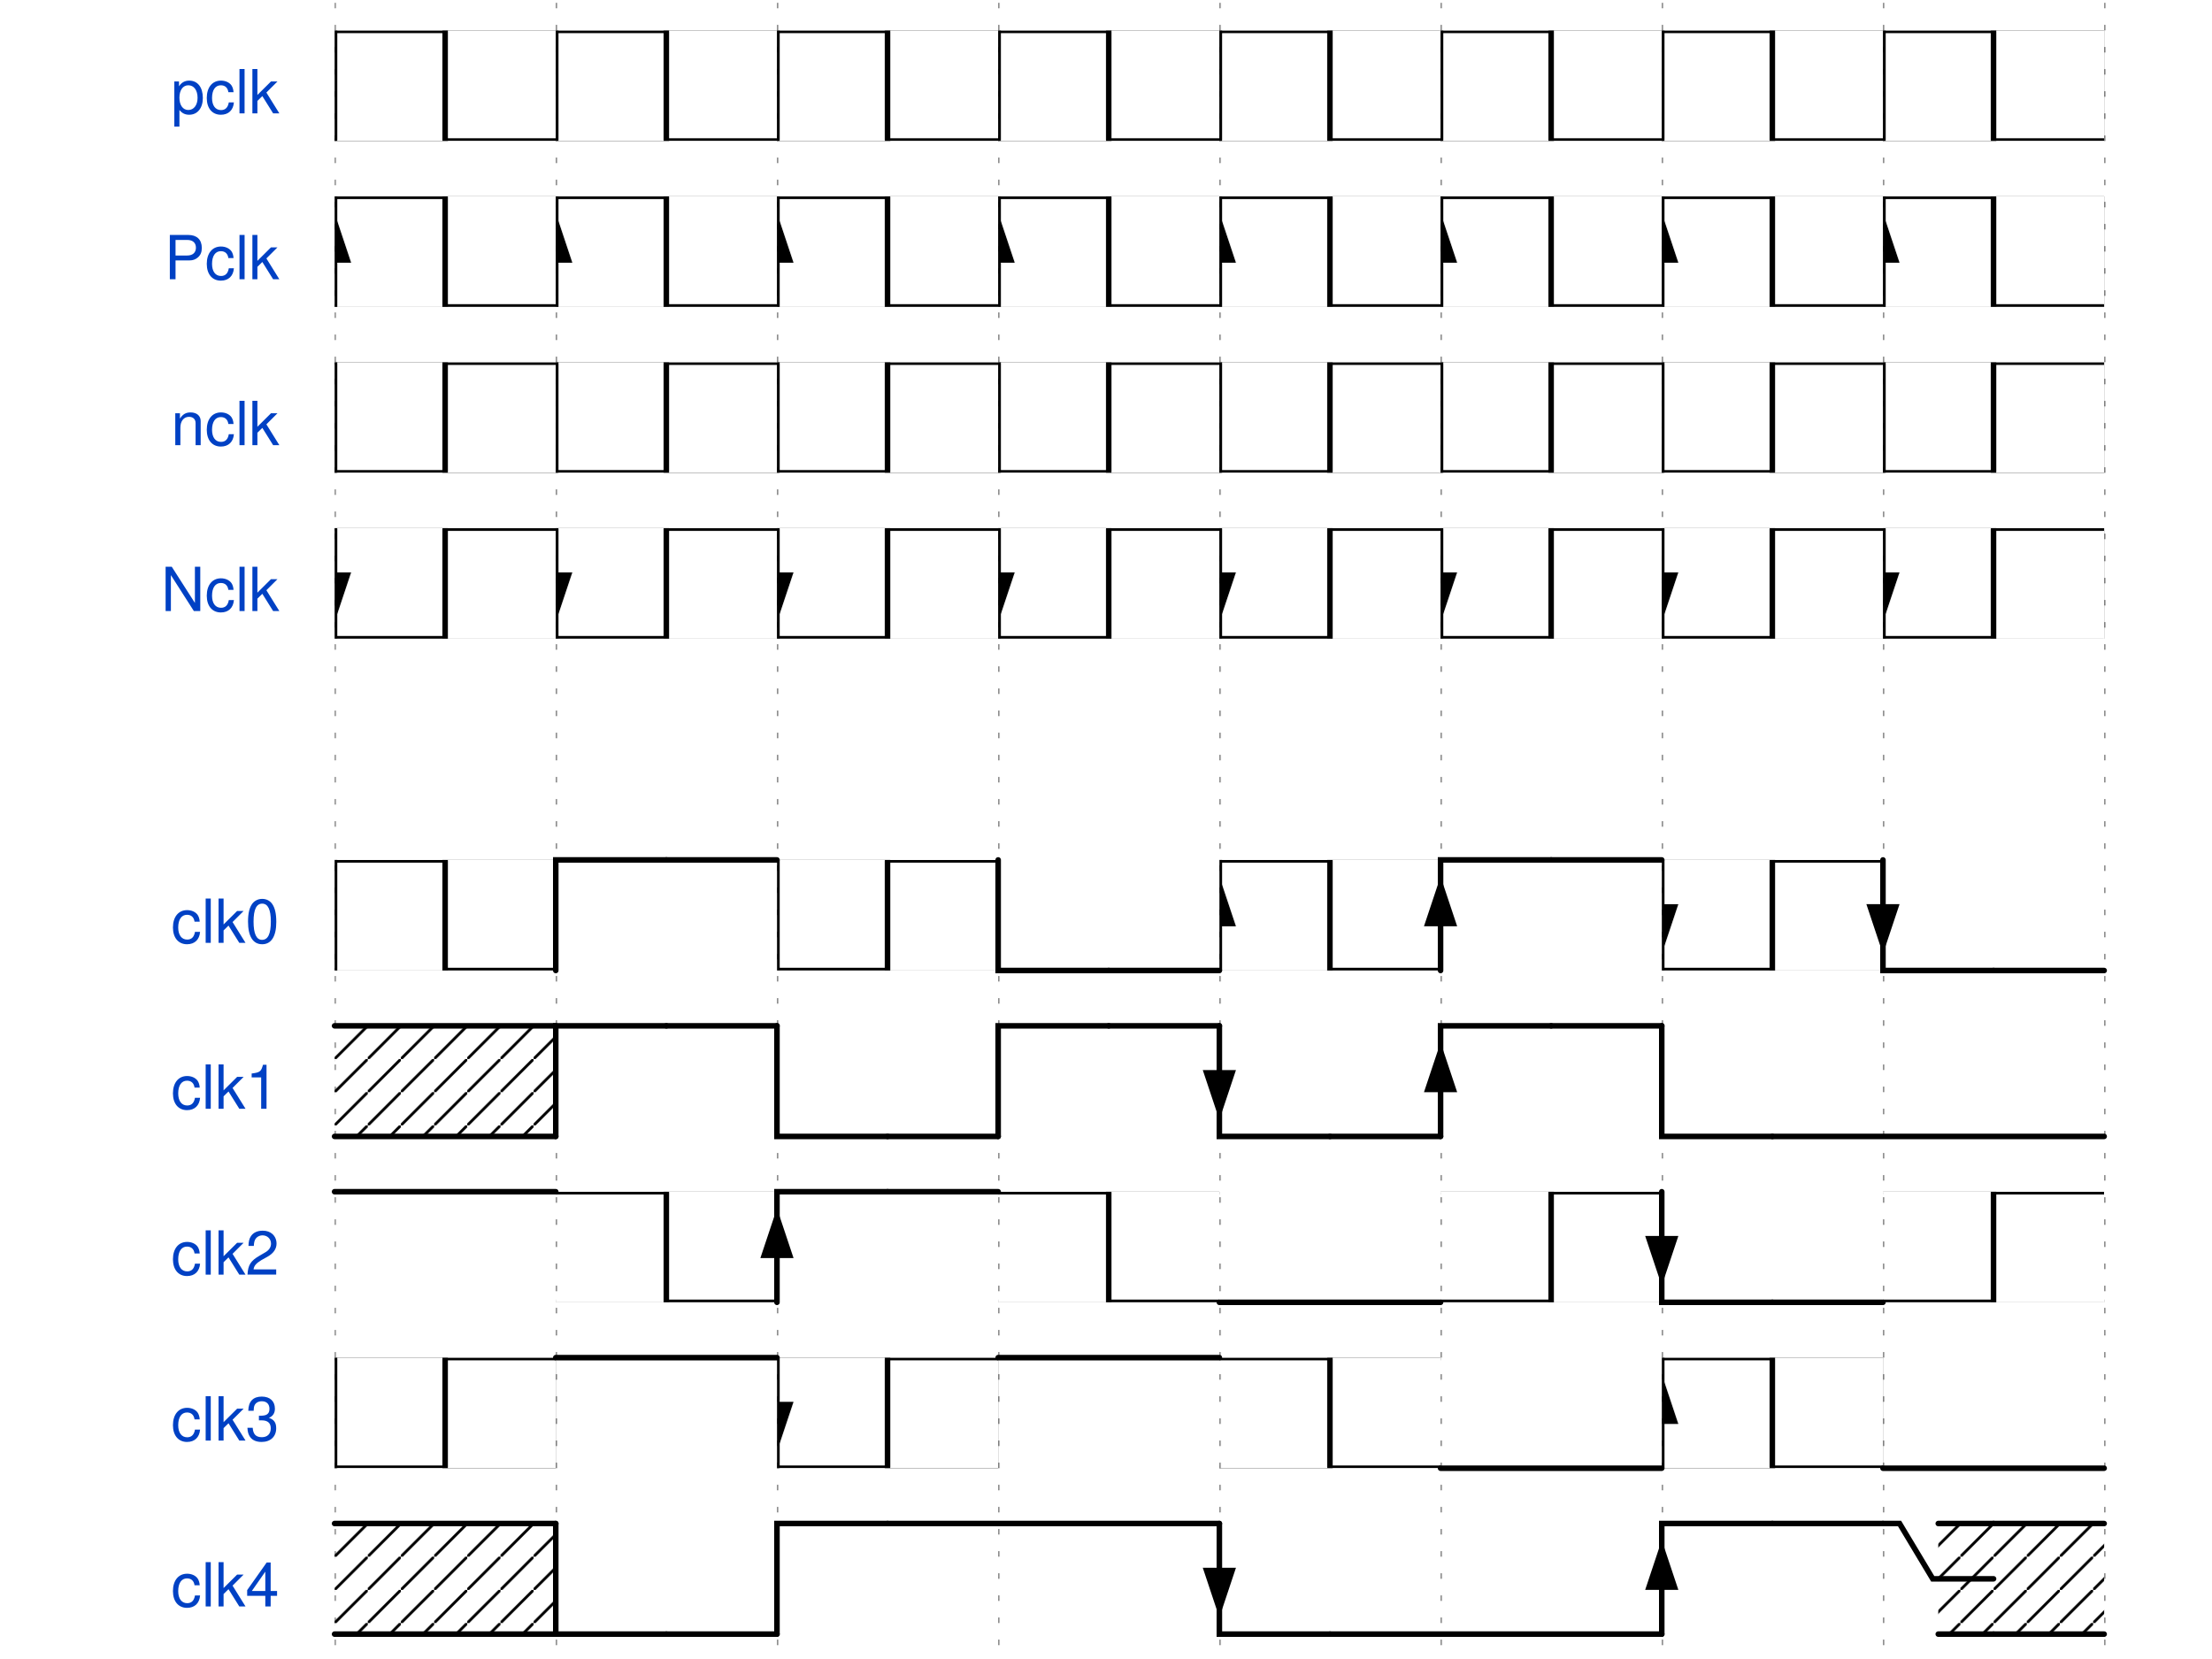
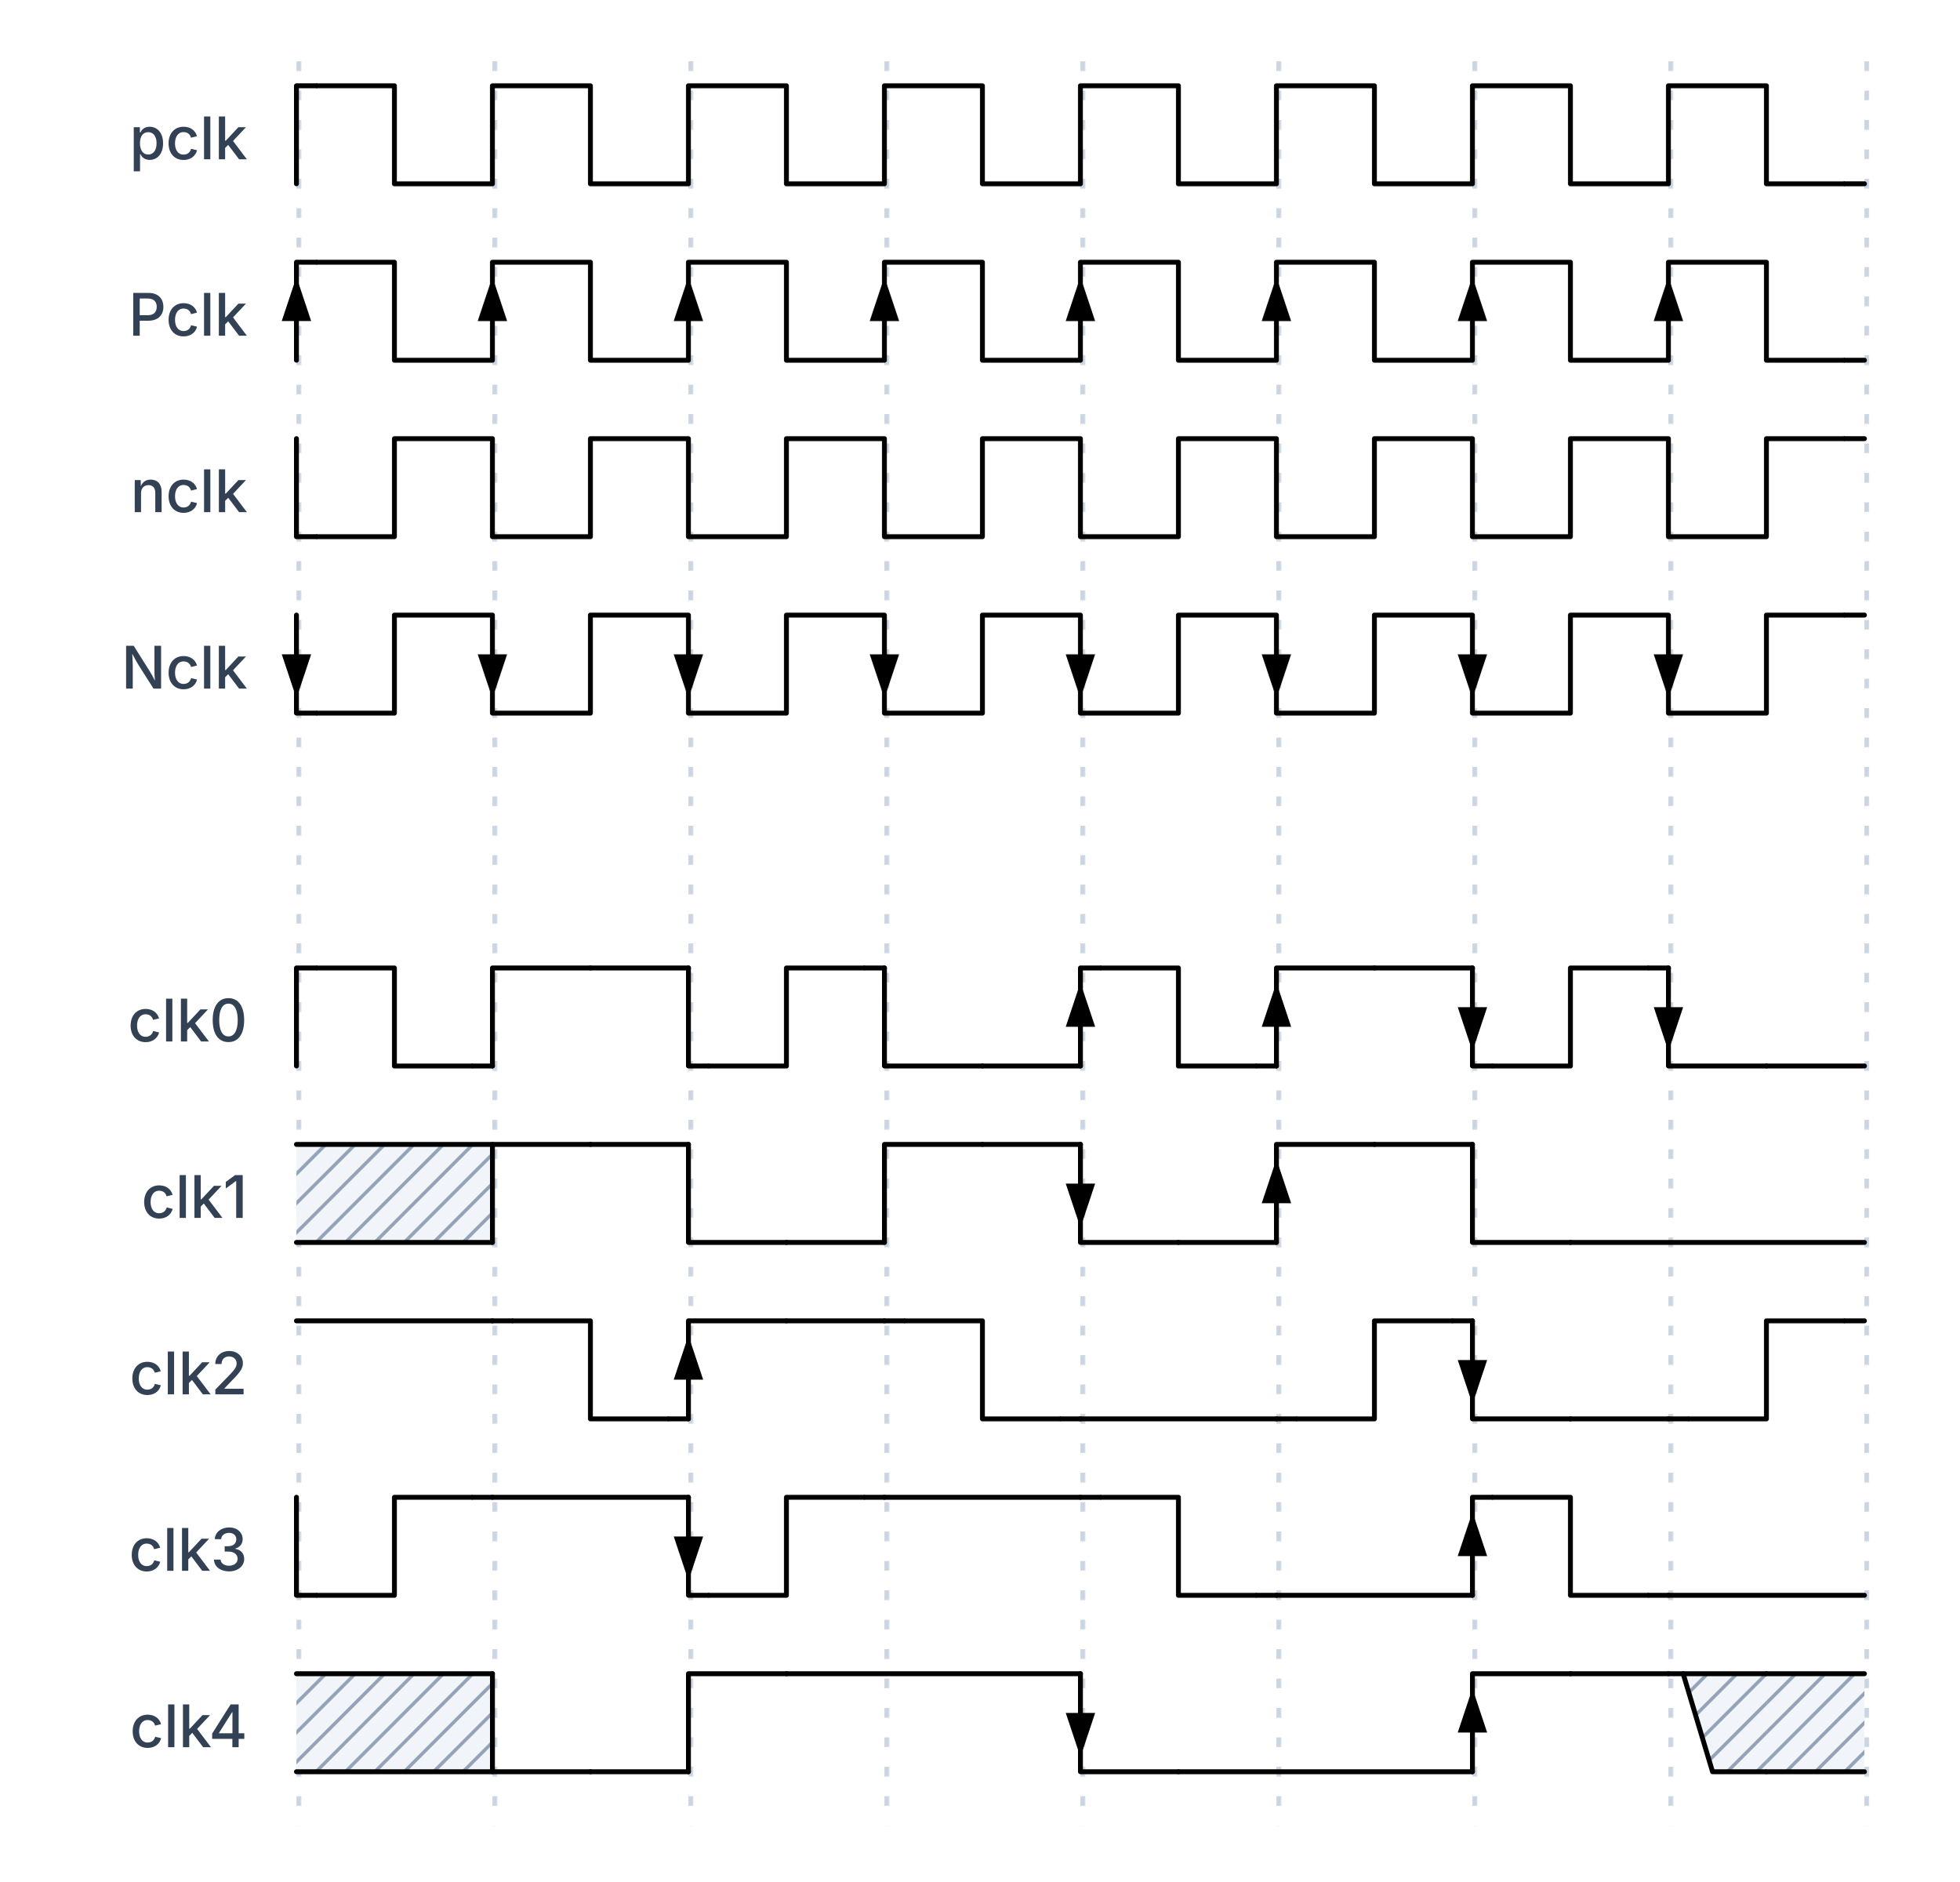
- <svg xmlns="http://www.w3.org/2000/svg" class="tgw" width="400" height="300" viewBox="0 0 400 300" overflow="hidden">
-   <style>text{font-family:Helvetica,sans-serif;font-size:11px;fill:#000}.info{fill:#0041c4}.muted{fill:#aaa}</style>
+ <svg xmlns="http://www.w3.org/2000/svg" class="tgw" role="img" aria-labelledby="tgw-667a491d97be7079-diagram-title" width="400" height="384" viewBox="0 0 400 384" overflow="hidden" font-family="Inter, system-ui, -apple-system, BlinkMacSystemFont, Segoe UI, sans-serif" font-size="12" fill="#0f172a" stroke-linejoin="round">
  <defs>
-     <marker id="arrowhead" viewBox="0 -4 11 8" refX="11" refY="0" markerWidth="8" markerHeight="6" orient="auto" markerUnits="strokeWidth">
-       <path d="M0,-4 L11,0 L0,4 Z" fill="#0041c4" />
-     </marker>
-     <marker id="arrowtail" viewBox="-11 -4 11 8" refX="-11" refY="0" markerWidth="8" markerHeight="6" orient="auto" markerUnits="strokeWidth">
-       <path d="M0,-4 L-11,0 L0,4 Z" fill="#0041c4" />
-     </marker>
-     <marker id="tee" viewBox="0 0 2 6" refX="1" refY="3" markerWidth="2" markerHeight="6" orient="auto">
-       <path d="M1,0 L1,6" stroke="#0041c4" stroke-width="2" />
-     </marker>
-     <pattern id="xh" width="6" height="6" patternUnits="userSpaceOnUse">
-       <path d="M0,6 L6,0" fill="none" stroke="#000" stroke-width="0.5" />
-     </pattern>
-     <pattern id="k0" width="40" height="20" patternUnits="userSpaceOnUse">
-       <path d="M0 20V0H20M20 0V20H40" fill="none" stroke="#000" stroke-width="1" stroke-linecap="round" />
-     </pattern>
-     <pattern id="k1" width="40" height="20" patternUnits="userSpaceOnUse">
-       <path d="M0 20V0H20M20 0V20H40" fill="none" stroke="#000" stroke-width="1" stroke-linecap="round" />
+     <pattern id="tgw-667a491d97be7079-xh" width="6" height="6" patternUnits="userSpaceOnUse">
+       <rect width="6" height="6" fill="#f1f5f9" />
+       <path d="M-1,1 L1,-1 M0,6 L6,0 M5,7 L7,5" fill="none" stroke="#94a3b8" stroke-width="0.7" />
+     </pattern>
+     <pattern id="tgw-667a491d97be7079-k0" x="-4" y="-2" width="40" height="24" patternUnits="userSpaceOnUse" fill="none" stroke="#000" stroke-width="1" stroke-linecap="round" stroke-linejoin="round" viewBox="-4 -2 40 24">
+       <path d="M-4 20H0M0 20V0H20M20 0V20H36" />
+     </pattern>
+     <pattern id="tgw-667a491d97be7079-k1" x="-4" y="-2" width="40" height="24" patternUnits="userSpaceOnUse" fill="none" stroke="#000" stroke-width="1" stroke-linecap="round" stroke-linejoin="round" viewBox="-4 -2 40 24">
+       <path d="M-4 20H0M0 20V0H20M20 0V20H36" />
      <path d="M-3 12L0 3L3 12Z" fill="#000" stroke="none" />
    </pattern>
-     <pattern id="k2" width="40" height="20" patternUnits="userSpaceOnUse">
-       <path d="M0 0V20H20M20 20V0H40" fill="none" stroke="#000" stroke-width="1" stroke-linecap="round" />
-     </pattern>
-     <pattern id="k3" width="40" height="20" patternUnits="userSpaceOnUse">
-       <path d="M0 0V20H20M20 20V0H40" fill="none" stroke="#000" stroke-width="1" stroke-linecap="round" />
+     <pattern id="tgw-667a491d97be7079-k2" x="-4" y="-2" width="40" height="24" patternUnits="userSpaceOnUse" fill="none" stroke="#000" stroke-width="1" stroke-linecap="round" stroke-linejoin="round" viewBox="-4 -2 40 24">
+       <path d="M-4 0H0M0 0V20H20M20 20V0H36" />
+     </pattern>
+     <pattern id="tgw-667a491d97be7079-k3" x="-4" y="-2" width="40" height="24" patternUnits="userSpaceOnUse" fill="none" stroke="#000" stroke-width="1" stroke-linecap="round" stroke-linejoin="round" viewBox="-4 -2 40 24">
+       <path d="M-4 0H0M0 0V20H20M20 20V0H36" />
      <path d="M-3 8L0 17L3 8Z" fill="#000" stroke="none" />
    </pattern>
-     <pattern id="k4" width="40" height="20" patternUnits="userSpaceOnUse">
-       <path d="M0 0H20M20 0V20H40" fill="none" stroke="#000" stroke-width="1" stroke-linecap="round" />
-     </pattern>
-     <pattern id="k5" width="40" height="20" patternUnits="userSpaceOnUse">
-       <path d="M0 20H20M20 20V0H40" fill="none" stroke="#000" stroke-width="1" stroke-linecap="round" />
-     </pattern>
-     <pattern id="gd" width="40" height="300" patternUnits="userSpaceOnUse">
-       <path d="M0,0 V300" fill="none" stroke="#888" stroke-width="0.5" stroke-dasharray="1,3" />
+     <pattern id="tgw-667a491d97be7079-k4" x="-4" y="-2" width="40" height="24" patternUnits="userSpaceOnUse" fill="none" stroke="#000" stroke-width="1" stroke-linecap="round" stroke-linejoin="round" viewBox="-4 -2 40 24">
+       <path d="M-4 20H0M0 0H20M20 0V20H36" />
+     </pattern>
+     <pattern id="tgw-667a491d97be7079-k5" x="-4" y="-2" width="40" height="24" patternUnits="userSpaceOnUse" fill="none" stroke="#000" stroke-width="1" stroke-linecap="round" stroke-linejoin="round" viewBox="-4 -2 40 24">
+       <path d="M-4 0H0M0 20H20M20 20V0H36" />
+     </pattern>
+     <clipPath id="tgw-667a491d97be7079-lane-clip" clipPathUnits="userSpaceOnUse">
+       <rect x="-4" y="-4" width="324.5" height="28" />
+     </clipPath>
+     <clipPath id="tgw-667a491d97be7079-lane-crop" clipPathUnits="userSpaceOnUse">
+       <rect x="0" y="-4" width="320.5" height="28" />
+     </clipPath>
+     <clipPath id="tgw-667a491d97be7079-plot-clip" clipPathUnits="userSpaceOnUse">
+       <rect x="-4" y="-4" width="324.5" height="368" />
+     </clipPath>
+     <pattern id="tgw-667a491d97be7079-gd" width="40" height="360" patternUnits="userSpaceOnUse">
+       <path d="M0.5,0 V360" fill="none" stroke="#cbd5e1" stroke-width="1" stroke-dasharray="2,4" />
    </pattern>
  </defs>
-   <rect width="400" height="300" fill="#fff" />
-   <g transform="translate(60.5,0.5)">
-     <rect x="0" y="0" width="321" height="300" fill="url(#gd)" stroke="none" />
+   <rect width="400" height="384" fill="#fff" />
+   <g transform="translate(60.5,12.5)">
+     <rect x="0" y="0" width="321" height="360" fill="url(#tgw-667a491d97be7079-gd)" stroke="none" />
    <g transform="translate(0,5)">
-       <text x="-10" y="15" text-anchor="end" class="info" xml:space="preserve">pclk</text>
-       <g transform="translate(0)">
-         <rect width="320" height="20" fill="url(#k0)" />
-       </g>
-     </g>
-     <g transform="translate(0,35)">
-       <text x="-10" y="15" text-anchor="end" class="info" xml:space="preserve">Pclk</text>
-       <g transform="translate(0)">
-         <rect width="320" height="20" fill="url(#k1)" />
-       </g>
-     </g>
-     <g transform="translate(0,65)">
-       <text x="-10" y="15" text-anchor="end" class="info" xml:space="preserve">nclk</text>
-       <g transform="translate(0)">
-         <rect width="320" height="20" fill="url(#k2)" />
-       </g>
-     </g>
-     <g transform="translate(0,95)">
-       <text x="-10" y="15" text-anchor="end" class="info" xml:space="preserve">Nclk</text>
-       <g transform="translate(0)">
-         <rect width="320" height="20" fill="url(#k3)" />
-       </g>
-     </g>
-     <g transform="translate(0,125)">
-       <text x="-10" y="15" text-anchor="end" class="info" xml:space="preserve"> </text>
-     </g>
-     <g transform="translate(0,155)">
-       <text x="-10" y="15" text-anchor="end" class="info" xml:space="preserve">clk0</text>
-       <g transform="translate(0)">
-         <rect width="40" height="20" fill="url(#k0)" />
-       </g>
-       <path d="M40 20V0H60" fill="none" stroke="#000" stroke-width="1" stroke-linecap="round" />
-       <path d="M60 0H80" fill="none" stroke="#000" stroke-width="1" stroke-linecap="round" />
-       <g transform="translate(80)">
-         <rect width="40" height="20" fill="url(#k2)" />
-       </g>
-       <path d="M120 0V20H140" fill="none" stroke="#000" stroke-width="1" stroke-linecap="round" />
-       <path d="M140 20H160" fill="none" stroke="#000" stroke-width="1" stroke-linecap="round" />
-       <g transform="translate(160)">
-         <rect width="40" height="20" fill="url(#k1)" />
-       </g>
-       <path d="M200 20V0H220" fill="none" stroke="#000" stroke-width="1" stroke-linecap="round" />
-       <path d="M197 12L200 3L203 12Z" fill="#000" stroke="none" />
-       <path d="M220 0H240" fill="none" stroke="#000" stroke-width="1" stroke-linecap="round" />
-       <g transform="translate(240)">
-         <rect width="40" height="20" fill="url(#k3)" />
-       </g>
-       <path d="M280 0V20H300" fill="none" stroke="#000" stroke-width="1" stroke-linecap="round" />
-       <path d="M277 8L280 17L283 8Z" fill="#000" stroke="none" />
-       <path d="M300 20H320" fill="none" stroke="#000" stroke-width="1" stroke-linecap="round" />
+       <text x="-10" y="15" text-anchor="end" fill="#334155" font-weight="500" xml:space="preserve">pclk</text>
+       <g clip-path="url(#tgw-667a491d97be7079-lane-clip)">
+         <g transform="translate(0)">
+           <g fill="none" stroke="#000" stroke-width="1" stroke-linecap="round" stroke-linejoin="round">
+             <path d="M0 20V0H4" />
+             <g transform="translate(0)">
+               <rect x="4" y="-2" width="312" height="24" fill="url(#tgw-667a491d97be7079-k0)" stroke="none" />
+             </g>
+             <path d="M316 20H320" />
+           </g>
+         </g>
+       </g>
+     </g>
+     <g transform="translate(0,41)">
+       <text x="-10" y="15" text-anchor="end" fill="#334155" font-weight="500" xml:space="preserve">Pclk</text>
+       <g clip-path="url(#tgw-667a491d97be7079-lane-clip)">
+         <g transform="translate(0)">
+           <g fill="none" stroke="#000" stroke-width="1" stroke-linecap="round" stroke-linejoin="round">
+             <path d="M0 20V0H4" />
+             <path d="M-3 12L0 3L3 12Z" fill="#000" stroke="none" />
+             <g transform="translate(0)">
+               <rect x="4" y="-2" width="312" height="24" fill="url(#tgw-667a491d97be7079-k1)" stroke="none" />
+             </g>
+             <path d="M316 20H320" />
+           </g>
+         </g>
+       </g>
+     </g>
+     <g transform="translate(0,77)">
+       <text x="-10" y="15" text-anchor="end" fill="#334155" font-weight="500" xml:space="preserve">nclk</text>
+       <g clip-path="url(#tgw-667a491d97be7079-lane-clip)">
+         <g transform="translate(0)">
+           <g fill="none" stroke="#000" stroke-width="1" stroke-linecap="round" stroke-linejoin="round">
+             <path d="M0 0V20H4" />
+             <g transform="translate(0)">
+               <rect x="4" y="-2" width="312" height="24" fill="url(#tgw-667a491d97be7079-k2)" stroke="none" />
+             </g>
+             <path d="M316 0H320" />
+           </g>
+         </g>
+       </g>
+     </g>
+     <g transform="translate(0,113)">
+       <text x="-10" y="15" text-anchor="end" fill="#334155" font-weight="500" xml:space="preserve">Nclk</text>
+       <g clip-path="url(#tgw-667a491d97be7079-lane-clip)">
+         <g transform="translate(0)">
+           <g fill="none" stroke="#000" stroke-width="1" stroke-linecap="round" stroke-linejoin="round">
+             <path d="M0 0V20H4" />
+             <path d="M-3 8L0 17L3 8Z" fill="#000" stroke="none" />
+             <g transform="translate(0)">
+               <rect x="4" y="-2" width="312" height="24" fill="url(#tgw-667a491d97be7079-k3)" stroke="none" />
+             </g>
+             <path d="M316 0H320" />
+           </g>
+         </g>
+       </g>
+     </g>
+     <g transform="translate(0,149)">
+       <text x="-10" y="15" text-anchor="end" fill="#334155" font-weight="500" xml:space="preserve"> </text>
+       <g clip-path="url(#tgw-667a491d97be7079-lane-clip)">
+         <g transform="translate(0)" />
+       </g>
    </g>
    <g transform="translate(0,185)">
-       <text x="-10" y="15" text-anchor="end" class="info" xml:space="preserve">clk1</text>
-       <rect x="0" y="0" width="40" height="20" fill="url(#xh)" stroke="none" />
-       <path d="M0 0H40" fill="none" stroke="#000" stroke-width="1" stroke-linecap="round" />
-       <path d="M0 20H40" fill="none" stroke="#000" stroke-width="1" stroke-linecap="round" />
-       <path d="M40 20V0H60" fill="none" stroke="#000" stroke-width="1" stroke-linecap="round" />
-       <path d="M60 0H80" fill="none" stroke="#000" stroke-width="1" stroke-linecap="round" />
-       <path d="M80 0V20H100" fill="none" stroke="#000" stroke-width="1" stroke-linecap="round" />
-       <path d="M100 20H120" fill="none" stroke="#000" stroke-width="1" stroke-linecap="round" />
-       <path d="M120 20V0H140" fill="none" stroke="#000" stroke-width="1" stroke-linecap="round" />
-       <path d="M140 0H160" fill="none" stroke="#000" stroke-width="1" stroke-linecap="round" />
-       <path d="M160 0V20H180" fill="none" stroke="#000" stroke-width="1" stroke-linecap="round" />
-       <path d="M157 8L160 17L163 8Z" fill="#000" stroke="none" />
-       <path d="M180 20H200" fill="none" stroke="#000" stroke-width="1" stroke-linecap="round" />
-       <path d="M200 20V0H220" fill="none" stroke="#000" stroke-width="1" stroke-linecap="round" />
-       <path d="M197 12L200 3L203 12Z" fill="#000" stroke="none" />
-       <path d="M220 0H240" fill="none" stroke="#000" stroke-width="1" stroke-linecap="round" />
-       <path d="M240 0V20H260" fill="none" stroke="#000" stroke-width="1" stroke-linecap="round" />
-       <path d="M260 20H320" fill="none" stroke="#000" stroke-width="1" stroke-linecap="round" />
-     </g>
-     <g transform="translate(0,215)">
-       <text x="-10" y="15" text-anchor="end" class="info" xml:space="preserve">clk2</text>
-       <path d="M0 0H40" fill="none" stroke="#000" stroke-width="1" stroke-linecap="round" />
-       <g transform="translate(40)">
-         <rect width="40" height="20" fill="url(#k4)" />
-       </g>
-       <path d="M80 20V0H100" fill="none" stroke="#000" stroke-width="1" stroke-linecap="round" />
-       <path d="M77 12L80 3L83 12Z" fill="#000" stroke="none" />
-       <path d="M100 0H120" fill="none" stroke="#000" stroke-width="1" stroke-linecap="round" />
-       <g transform="translate(120)">
-         <rect width="40" height="20" fill="url(#k4)" />
-       </g>
-       <path d="M160 20H200" fill="none" stroke="#000" stroke-width="1" stroke-linecap="round" />
-       <g transform="translate(200)">
-         <rect width="40" height="20" fill="url(#k5)" />
-       </g>
-       <path d="M240 0V20H260" fill="none" stroke="#000" stroke-width="1" stroke-linecap="round" />
-       <path d="M237 8L240 17L243 8Z" fill="#000" stroke="none" />
-       <path d="M260 20H280" fill="none" stroke="#000" stroke-width="1" stroke-linecap="round" />
-       <g transform="translate(280)">
-         <rect width="40" height="20" fill="url(#k5)" />
-       </g>
-     </g>
-     <g transform="translate(0,245)">
-       <text x="-10" y="15" text-anchor="end" class="info" xml:space="preserve">clk3</text>
-       <g transform="translate(0)">
-         <rect width="40" height="20" fill="url(#k2)" />
-       </g>
-       <path d="M40 0H80" fill="none" stroke="#000" stroke-width="1" stroke-linecap="round" />
-       <g transform="translate(80)">
-         <rect width="40" height="20" fill="url(#k3)" />
-       </g>
-       <path d="M120 0H160" fill="none" stroke="#000" stroke-width="1" stroke-linecap="round" />
-       <g transform="translate(160)">
-         <rect width="40" height="20" fill="url(#k4)" />
-       </g>
-       <path d="M200 20H240" fill="none" stroke="#000" stroke-width="1" stroke-linecap="round" />
-       <g transform="translate(240)">
-         <rect width="40" height="20" fill="url(#k1)" />
-       </g>
-       <path d="M280 20H320" fill="none" stroke="#000" stroke-width="1" stroke-linecap="round" />
-     </g>
-     <g transform="translate(0,275)">
-       <text x="-10" y="15" text-anchor="end" class="info" xml:space="preserve">clk4</text>
-       <rect x="0" y="0" width="40" height="20" fill="url(#xh)" stroke="none" />
-       <path d="M0 0H40" fill="none" stroke="#000" stroke-width="1" stroke-linecap="round" />
-       <path d="M0 20H40" fill="none" stroke="#000" stroke-width="1" stroke-linecap="round" />
-       <path d="M40 0V20H60" fill="none" stroke="#000" stroke-width="1" stroke-linecap="round" />
-       <path d="M60 20H80" fill="none" stroke="#000" stroke-width="1" stroke-linecap="round" />
-       <path d="M80 20V0H100" fill="none" stroke="#000" stroke-width="1" stroke-linecap="round" />
-       <path d="M100 0H160" fill="none" stroke="#000" stroke-width="1" stroke-linecap="round" />
-       <path d="M160 0V20H180" fill="none" stroke="#000" stroke-width="1" stroke-linecap="round" />
-       <path d="M157 8L160 17L163 8Z" fill="#000" stroke="none" />
-       <path d="M180 20H240" fill="none" stroke="#000" stroke-width="1" stroke-linecap="round" />
-       <path d="M240 20V0H260" fill="none" stroke="#000" stroke-width="1" stroke-linecap="round" />
-       <path d="M237 12L240 3L243 12Z" fill="#000" stroke="none" />
-       <path d="M260 0H280" fill="none" stroke="#000" stroke-width="1" stroke-linecap="round" />
-       <path d="M280 0L283 0L289 10H300" fill="none" stroke="#000" stroke-width="1" stroke-linecap="round" />
-       <rect x="290" y="0" width="10" height="20" fill="url(#xh)" stroke="none" />
-       <path d="M290 0H300" fill="none" stroke="#000" stroke-width="1" stroke-linecap="round" />
-       <path d="M290 20H300" fill="none" stroke="#000" stroke-width="1" stroke-linecap="round" />
-       <rect x="300" y="0" width="20" height="20" fill="url(#xh)" stroke="none" />
-       <path d="M300 0H320" fill="none" stroke="#000" stroke-width="1" stroke-linecap="round" />
-       <path d="M300 20H320" fill="none" stroke="#000" stroke-width="1" stroke-linecap="round" />
-     </g>
+       <text x="-10" y="15" text-anchor="end" fill="#334155" font-weight="500" xml:space="preserve">clk0</text>
+       <g clip-path="url(#tgw-667a491d97be7079-lane-clip)">
+         <g transform="translate(0)">
+           <g fill="none" stroke="#000" stroke-width="1" stroke-linecap="round" stroke-linejoin="round">
+             <path d="M0 20V0H4" />
+             <g transform="translate(0)">
+               <rect x="4" y="-2" width="32" height="24" fill="url(#tgw-667a491d97be7079-k0)" stroke="none" />
+             </g>
+             <path d="M36 20H40" />
+             <path d="M40 20V0H60" />
+             <path d="M60 0H80" />
+             <path d="M80 0V20H84" />
+             <g transform="translate(80)">
+               <rect x="4" y="-2" width="32" height="24" fill="url(#tgw-667a491d97be7079-k2)" stroke="none" />
+             </g>
+             <path d="M116 0H120" />
+             <path d="M120 0V20H140" />
+             <path d="M140 20H160" />
+             <path d="M160 20V0H164" />
+             <path d="M157 12L160 3L163 12Z" fill="#000" stroke="none" />
+             <g transform="translate(160)">
+               <rect x="4" y="-2" width="32" height="24" fill="url(#tgw-667a491d97be7079-k1)" stroke="none" />
+             </g>
+             <path d="M196 20H200" />
+             <path d="M200 20V0H220" />
+             <path d="M197 12L200 3L203 12Z" fill="#000" stroke="none" />
+             <path d="M220 0H240" />
+             <path d="M240 0V20H244" />
+             <path d="M237 8L240 17L243 8Z" fill="#000" stroke="none" />
+             <g transform="translate(240)">
+               <rect x="4" y="-2" width="32" height="24" fill="url(#tgw-667a491d97be7079-k3)" stroke="none" />
+             </g>
+             <path d="M276 0H280" />
+             <path d="M280 0V20H300" />
+             <path d="M277 8L280 17L283 8Z" fill="#000" stroke="none" />
+             <path d="M300 20H320" />
+           </g>
+         </g>
+       </g>
+     </g>
+     <g transform="translate(0,221)">
+       <text x="-10" y="15" text-anchor="end" fill="#334155" font-weight="500" xml:space="preserve">clk1</text>
+       <g clip-path="url(#tgw-667a491d97be7079-lane-clip)">
+         <g transform="translate(0)">
+           <g fill="none" stroke="#000" stroke-width="1" stroke-linecap="round" stroke-linejoin="round">
+             <rect x="0" y="0" width="40" height="20" fill="url(#tgw-667a491d97be7079-xh)" stroke="none" />
+             <path d="M0 0H40M0 20H40" />
+             <path d="M40 20V0H60" />
+             <path d="M60 0H80" />
+             <path d="M80 0V20H100" />
+             <path d="M100 20H120" />
+             <path d="M120 20V0H140" />
+             <path d="M140 0H160" />
+             <path d="M160 0V20H180" />
+             <path d="M157 8L160 17L163 8Z" fill="#000" stroke="none" />
+             <path d="M180 20H200" />
+             <path d="M200 20V0H220" />
+             <path d="M197 12L200 3L203 12Z" fill="#000" stroke="none" />
+             <path d="M220 0H240" />
+             <path d="M240 0V20H260" />
+             <path d="M260 20H320" />
+           </g>
+         </g>
+       </g>
+     </g>
+     <g transform="translate(0,257)">
+       <text x="-10" y="15" text-anchor="end" fill="#334155" font-weight="500" xml:space="preserve">clk2</text>
+       <g clip-path="url(#tgw-667a491d97be7079-lane-clip)">
+         <g transform="translate(0)">
+           <g fill="none" stroke="#000" stroke-width="1" stroke-linecap="round" stroke-linejoin="round">
+             <path d="M0 0H40" />
+             <path d="M40 0H44" />
+             <g transform="translate(40)">
+               <rect x="4" y="-2" width="32" height="24" fill="url(#tgw-667a491d97be7079-k4)" stroke="none" />
+             </g>
+             <path d="M76 20H80" />
+             <path d="M80 20V0H100" />
+             <path d="M77 12L80 3L83 12Z" fill="#000" stroke="none" />
+             <path d="M100 0H120" />
+             <path d="M120 0H124" />
+             <g transform="translate(120)">
+               <rect x="4" y="-2" width="32" height="24" fill="url(#tgw-667a491d97be7079-k4)" stroke="none" />
+             </g>
+             <path d="M156 20H160" />
+             <path d="M160 20H200" />
+             <path d="M200 20H204" />
+             <g transform="translate(200)">
+               <rect x="4" y="-2" width="32" height="24" fill="url(#tgw-667a491d97be7079-k5)" stroke="none" />
+             </g>
+             <path d="M236 0H240" />
+             <path d="M240 0V20H260" />
+             <path d="M237 8L240 17L243 8Z" fill="#000" stroke="none" />
+             <path d="M260 20H280" />
+             <path d="M280 20H284" />
+             <g transform="translate(280)">
+               <rect x="4" y="-2" width="32" height="24" fill="url(#tgw-667a491d97be7079-k5)" stroke="none" />
+             </g>
+             <path d="M316 0H320" />
+           </g>
+         </g>
+       </g>
+     </g>
+     <g transform="translate(0,293)">
+       <text x="-10" y="15" text-anchor="end" fill="#334155" font-weight="500" xml:space="preserve">clk3</text>
+       <g clip-path="url(#tgw-667a491d97be7079-lane-clip)">
+         <g transform="translate(0)">
+           <g fill="none" stroke="#000" stroke-width="1" stroke-linecap="round" stroke-linejoin="round">
+             <path d="M0 0V20H4" />
+             <g transform="translate(0)">
+               <rect x="4" y="-2" width="32" height="24" fill="url(#tgw-667a491d97be7079-k2)" stroke="none" />
+             </g>
+             <path d="M36 0H40" />
+             <path d="M40 0H80" />
+             <path d="M80 0V20H84" />
+             <path d="M77 8L80 17L83 8Z" fill="#000" stroke="none" />
+             <g transform="translate(80)">
+               <rect x="4" y="-2" width="32" height="24" fill="url(#tgw-667a491d97be7079-k3)" stroke="none" />
+             </g>
+             <path d="M116 0H120" />
+             <path d="M120 0H160" />
+             <path d="M160 0H164" />
+             <g transform="translate(160)">
+               <rect x="4" y="-2" width="32" height="24" fill="url(#tgw-667a491d97be7079-k4)" stroke="none" />
+             </g>
+             <path d="M196 20H200" />
+             <path d="M200 20H240" />
+             <path d="M240 20V0H244" />
+             <path d="M237 12L240 3L243 12Z" fill="#000" stroke="none" />
+             <g transform="translate(240)">
+               <rect x="4" y="-2" width="32" height="24" fill="url(#tgw-667a491d97be7079-k1)" stroke="none" />
+             </g>
+             <path d="M276 20H280" />
+             <path d="M280 20H320" />
+           </g>
+         </g>
+       </g>
+     </g>
+     <g transform="translate(0,329)">
+       <text x="-10" y="15" text-anchor="end" fill="#334155" font-weight="500" xml:space="preserve">clk4</text>
+       <g clip-path="url(#tgw-667a491d97be7079-lane-clip)">
+         <g transform="translate(0)">
+           <g fill="none" stroke="#000" stroke-width="1" stroke-linecap="round" stroke-linejoin="round">
+             <rect x="0" y="0" width="40" height="20" fill="url(#tgw-667a491d97be7079-xh)" stroke="none" />
+             <path d="M0 0H40M0 20H40" />
+             <path d="M40 0V20H60" />
+             <path d="M60 20H80" />
+             <path d="M80 20V0H100" />
+             <path d="M100 0H160" />
+             <path d="M160 0V20H180" />
+             <path d="M157 8L160 17L163 8Z" fill="#000" stroke="none" />
+             <path d="M180 20H240" />
+             <path d="M240 20V0H260" />
+             <path d="M237 12L240 3L243 12Z" fill="#000" stroke="none" />
+             <path d="M260 0H280" />
+             <path d="M283 0L289 0L300 0L300 20L289 20Z" fill="url(#tgw-667a491d97be7079-xh)" stroke="none" />
+             <path d="M280 0H283" />
+             <path d="M300 0L289 0L283 0L289 20H300" />
+             <rect x="300" y="0" width="20" height="20" fill="url(#tgw-667a491d97be7079-xh)" stroke="none" />
+             <path d="M300 0H320M300 20H320" />
+           </g>
+         </g>
+       </g>
+     </g>
+     <g clip-path="url(#tgw-667a491d97be7079-plot-clip)" />
  </g>
  <g />
</svg>
